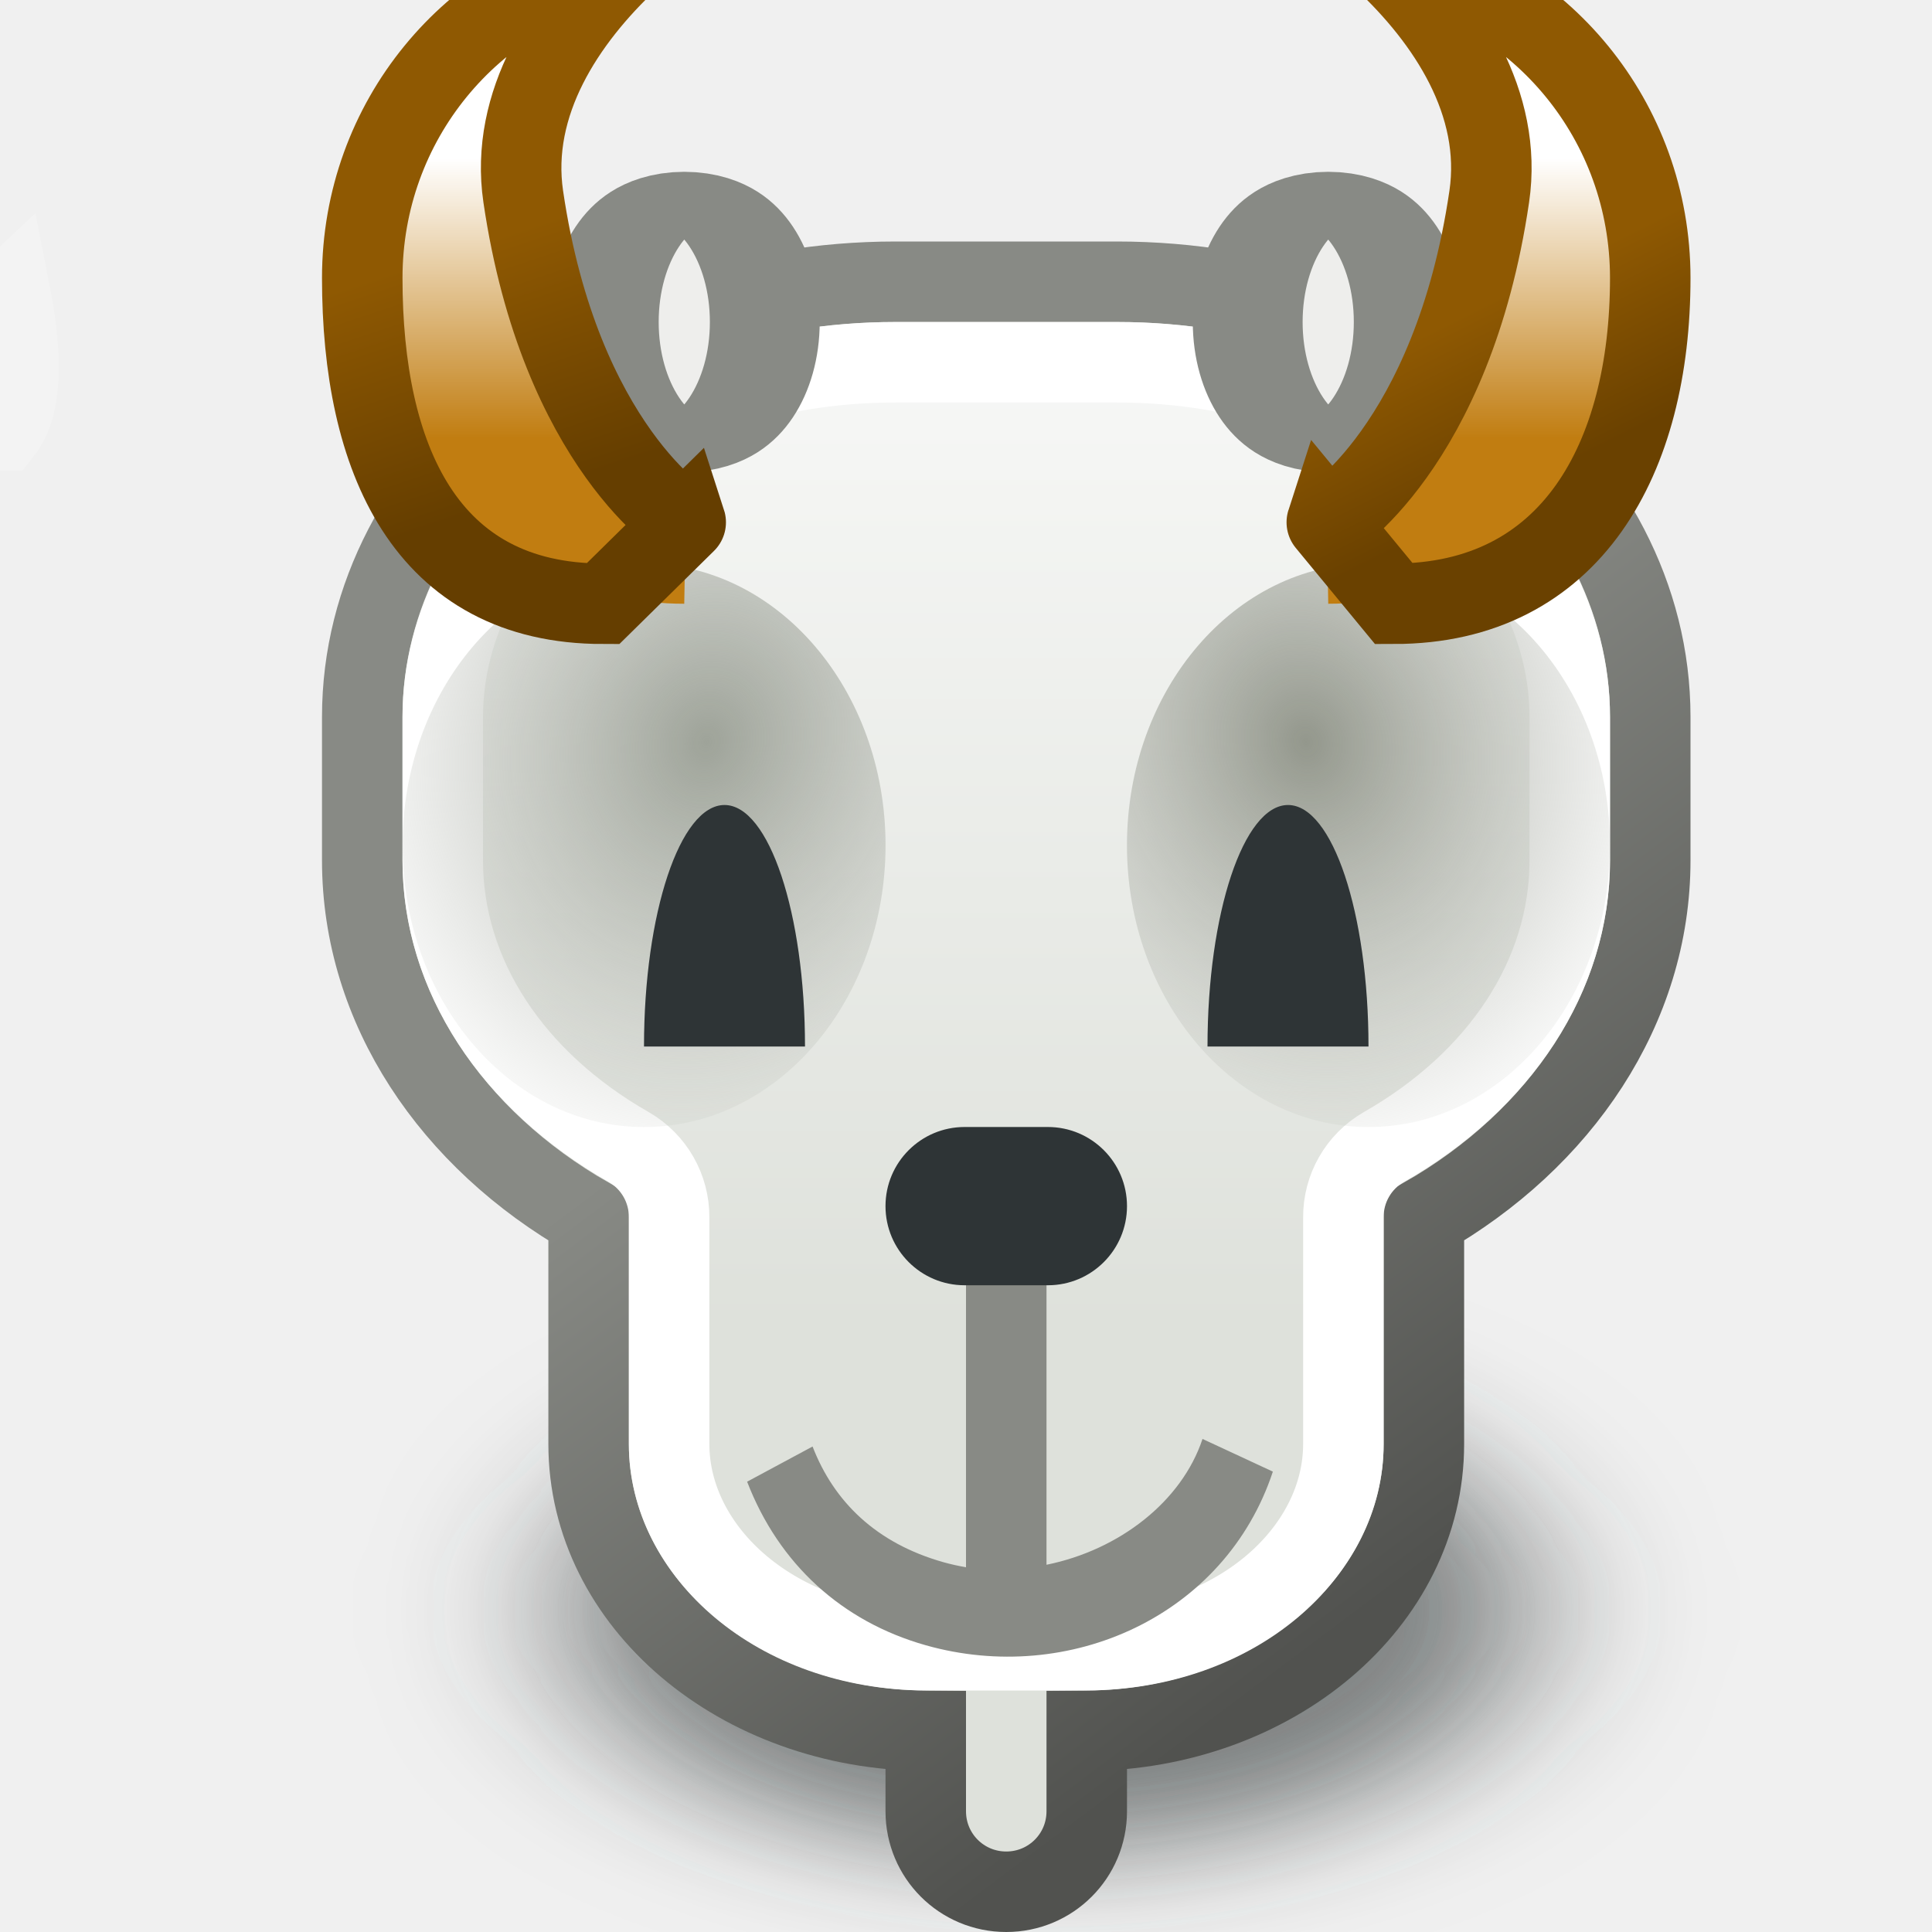
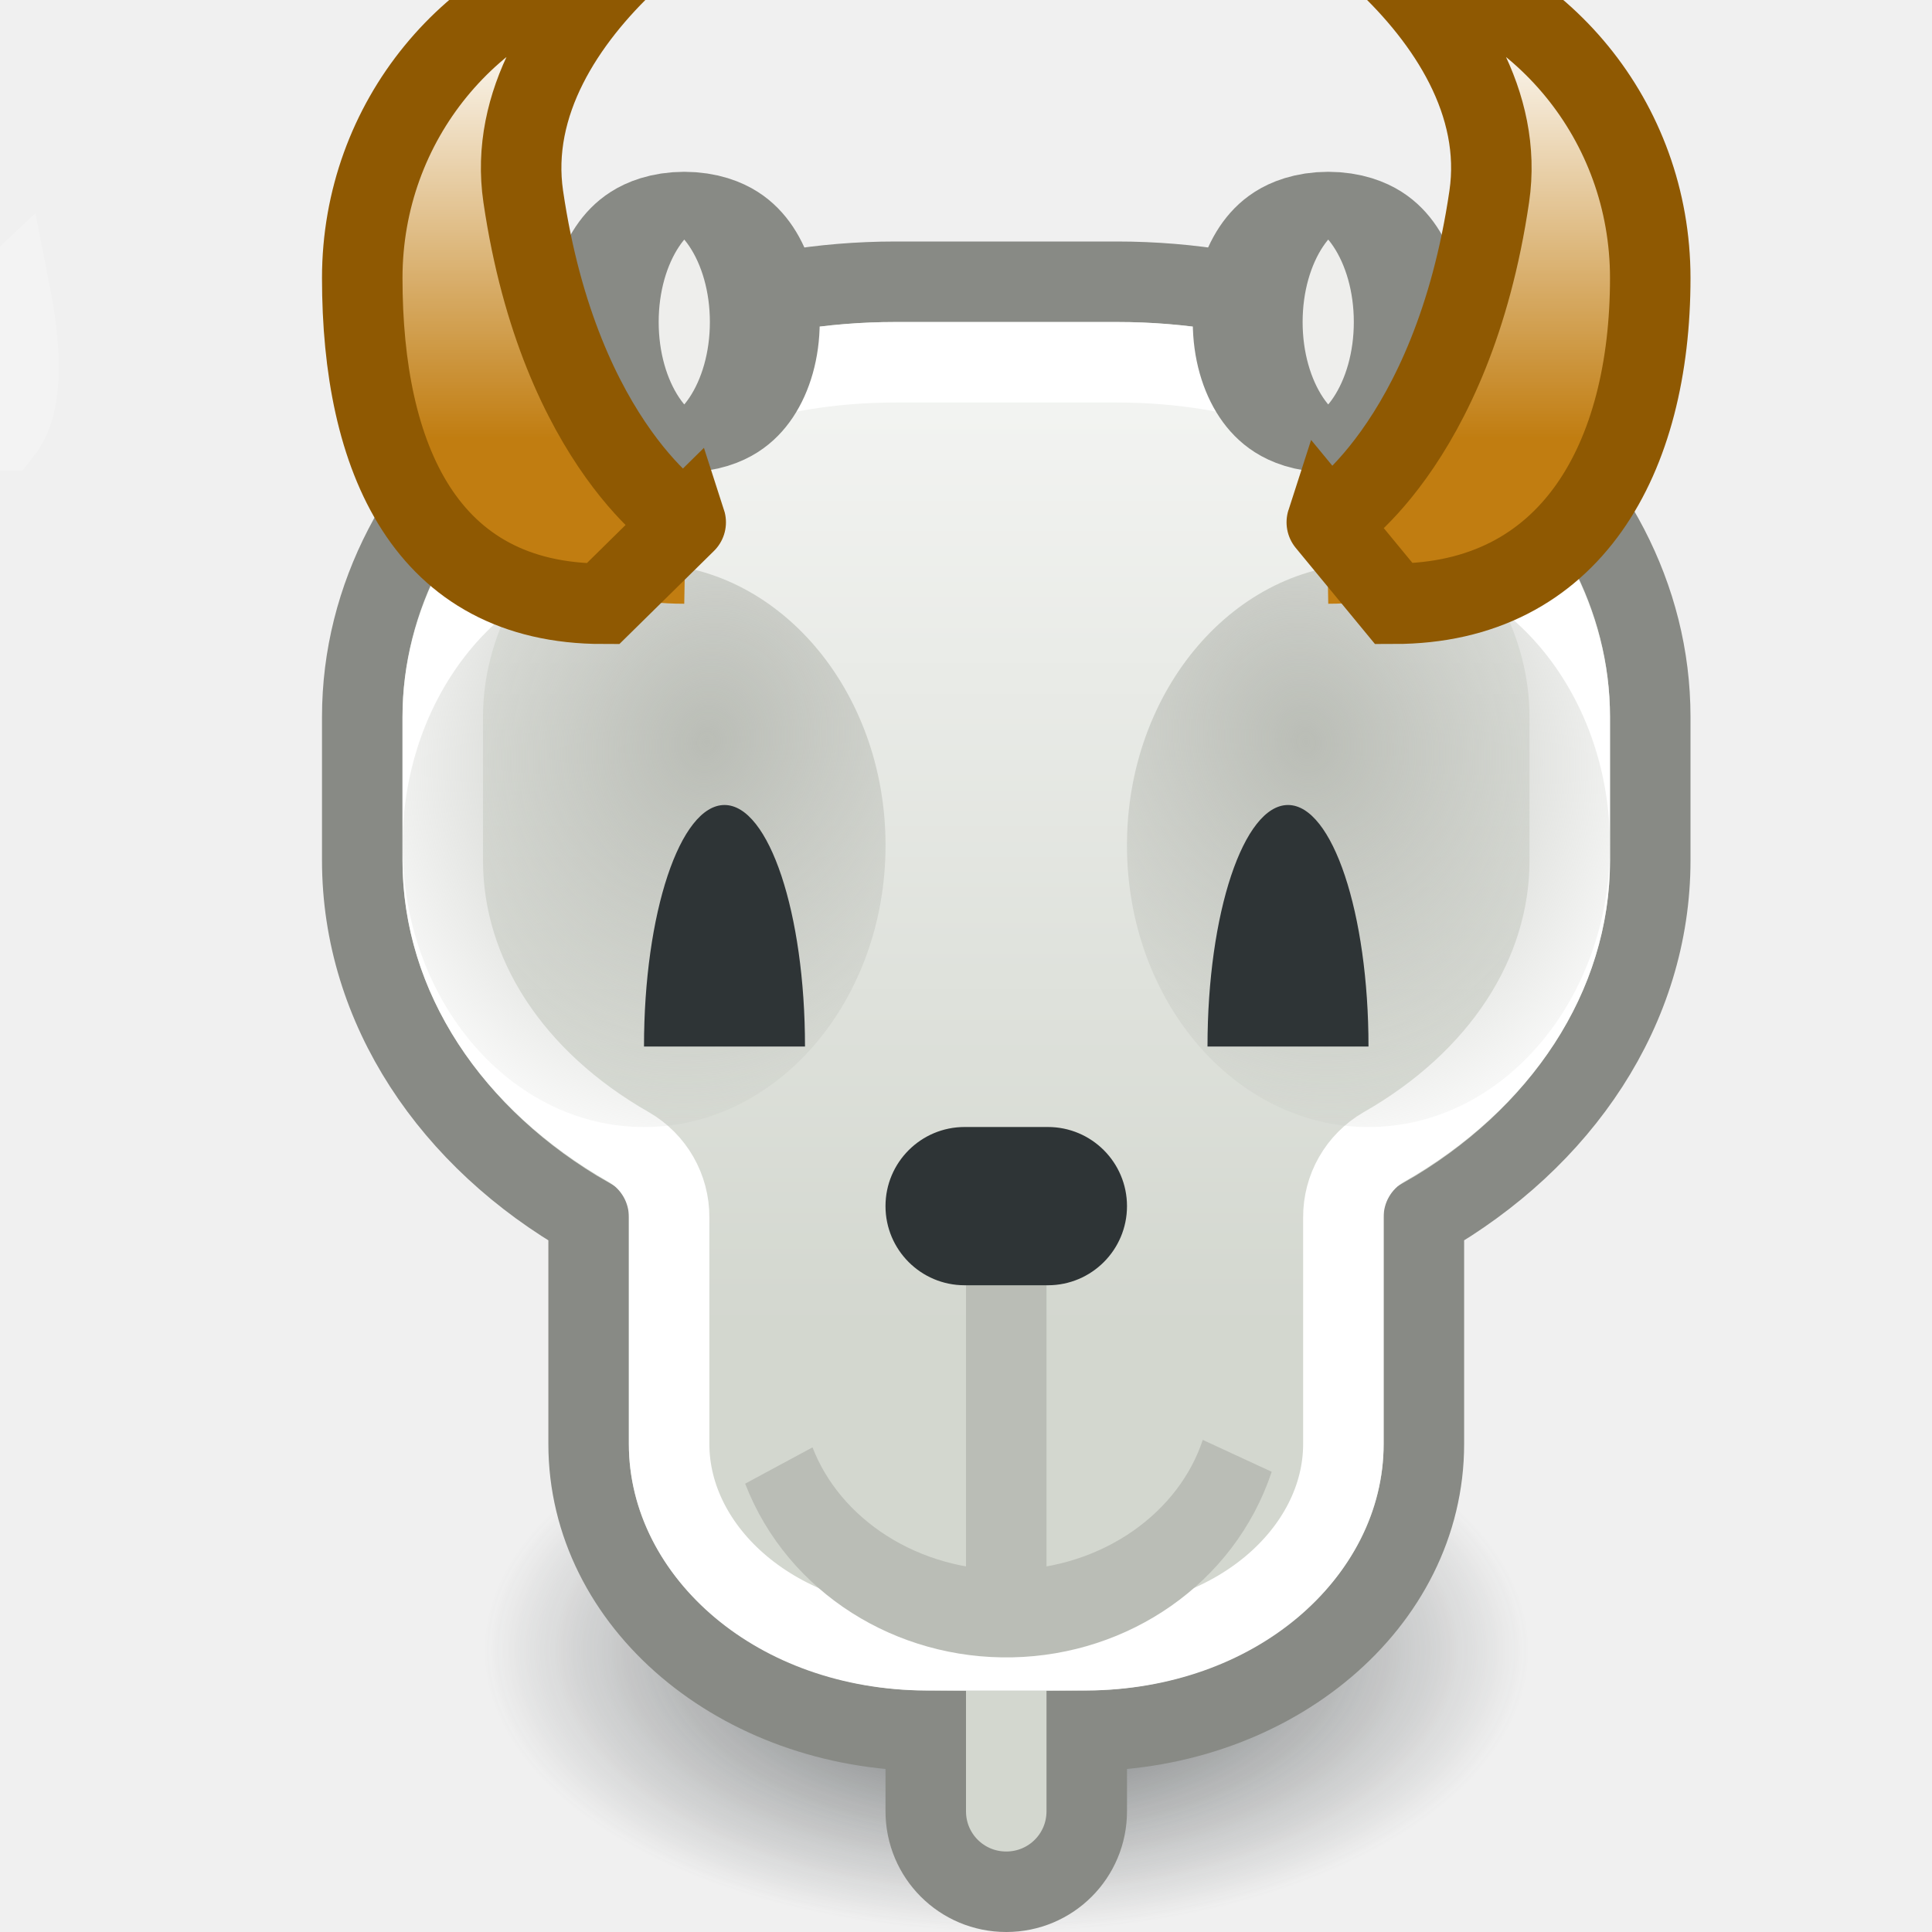
<svg xmlns="http://www.w3.org/2000/svg" xmlns:xlink="http://www.w3.org/1999/xlink" width="24" height="24" id="svg2" version="1.0">
  <defs id="defs4">
-     <linearGradient id="linearGradient3288">
-       <stop id="stop3290" offset="0" style="stop-color:#9ea399;stop-opacity:1" />
-       <stop id="stop3292" offset="1" style="stop-color:#babdb6;stop-opacity:0;" />
-     </linearGradient>
-     <linearGradient id="linearGradient3206">
-       <stop style="stop-color:#8f5902;stop-opacity:1;" offset="0" id="stop3208" />
-       <stop style="stop-color:#653e00;stop-opacity:1" offset="1" id="stop3210" />
-     </linearGradient>
-     <linearGradient id="linearGradient3198">
-       <stop style="stop-color:#8f5902;stop-opacity:1;" offset="0" id="stop3200" />
-       <stop style="stop-color:#6a4100;stop-opacity:1" offset="1" id="stop3202" />
-     </linearGradient>
-     <linearGradient id="linearGradient3190">
-       <stop style="stop-color:#888a85;stop-opacity:1;" offset="0" id="stop3192" />
-       <stop style="stop-color:#51524f;stop-opacity:1" offset="1" id="stop3194" />
+     <linearGradient id="linearGradient3164">
+       <stop style="stop-color:#2e3436;stop-opacity:1;" offset="0" id="stop3166" />
+       <stop style="stop-color:#2e3436;stop-opacity:0;" offset="1" id="stop3168" />
    </linearGradient>
    <linearGradient id="linearGradient3154">
      <stop style="stop-color:white;stop-opacity:1;" offset="0" id="stop3156" />
      <stop style="stop-color:white;stop-opacity:0;" offset="1" id="stop3158" />
    </linearGradient>
    <linearGradient id="linearGradient3134">
      <stop style="stop-color:white;stop-opacity:1;" offset="0" id="stop3136" />
      <stop style="stop-color:white;stop-opacity:0;" offset="1" id="stop3138" />
    </linearGradient>
    <linearGradient id="linearGradient3106">
-       <stop style="stop-color:#93978c;stop-opacity:1" offset="0" id="stop3108" />
+       <stop style="stop-color:#babdb6;stop-opacity:1;" offset="0" id="stop3108" />
      <stop style="stop-color:#babdb6;stop-opacity:0;" offset="1" id="stop3110" />
    </linearGradient>
-     <radialGradient xlink:href="#linearGradient3288" id="radialGradient3112" cx="8.507" cy="9.646" fx="8.507" fy="9.646" r="2.157" gradientTransform="matrix(1.541291,0.465608,-0.481819,2.027283,4.319423e-2,-14.11923)" gradientUnits="userSpaceOnUse" />
+     <radialGradient xlink:href="#linearGradient3106" id="radialGradient3112" cx="8.507" cy="9.646" fx="8.507" fy="9.646" r="2.157" gradientTransform="matrix(1.541291,0.465608,-0.481819,2.027283,4.319423e-2,-14.11923)" gradientUnits="userSpaceOnUse" />
    <radialGradient xlink:href="#linearGradient3106" id="radialGradient3116" gradientUnits="userSpaceOnUse" gradientTransform="matrix(1.541291,0.465608,-0.481819,2.027283,4.319423e-2,-14.11923)" cx="8.507" cy="9.646" fx="8.507" fy="9.646" r="2.157" />
-     <linearGradient xlink:href="#linearGradient3134" id="linearGradient3140" x1="5.438" y1="1.972" x2="5.438" y2="5.443" gradientUnits="userSpaceOnUse" />
-     <linearGradient xlink:href="#linearGradient3134" id="linearGradient3148" gradientUnits="userSpaceOnUse" x1="5.438" y1="1.972" x2="5.438" y2="5.443" gradientTransform="matrix(-1,0,0,1,25,3e-7)" />
+     <linearGradient xlink:href="#linearGradient3134" id="linearGradient3140" x1="5.438" y1="0.235" x2="5.438" y2="5.443" gradientUnits="userSpaceOnUse" />
+     <linearGradient xlink:href="#linearGradient3134" id="linearGradient3148" gradientUnits="userSpaceOnUse" x1="5.438" y1="0.235" x2="5.438" y2="5.443" gradientTransform="matrix(-1,0,0,1,25,3e-7)" />
    <linearGradient xlink:href="#linearGradient3154" id="linearGradient3160" x1="12.5" y1="0.371" x2="12.5" y2="16.492" gradientUnits="userSpaceOnUse" />
-     <linearGradient xlink:href="#linearGradient3190" id="linearGradient3196" x1="11" y1="12" x2="17" y2="20" gradientUnits="userSpaceOnUse" />
-     <linearGradient xlink:href="#linearGradient3198" id="linearGradient3204" x1="18" y1="4" x2="19" y2="6" gradientUnits="userSpaceOnUse" />
-     <linearGradient xlink:href="#linearGradient3206" id="linearGradient3212" x1="6" y1="3" x2="7" y2="6" gradientUnits="userSpaceOnUse" />
-     <filter id="filter3284" x="-0.222" width="1.443" y="-0.285" height="1.57">
-       <feGaussianBlur stdDeviation="0.831" id="feGaussianBlur3286" />
-     </filter>
+     <radialGradient xlink:href="#linearGradient3164" id="radialGradient3170" cx="4.586" cy="13.798" fx="4.586" fy="13.798" r="3.498" gradientTransform="matrix(1,0,0,0.538889,0,6.36252)" gradientUnits="userSpaceOnUse" />
  </defs>
  <g id="layer1">
-     <path style="opacity:0.607;fill:#2e3436;fill-opacity:1;fill-rule:nonzero;stroke:none;stroke-width:1;stroke-linecap:square;stroke-linejoin:miter;marker:none;marker-start:none;marker-mid:none;marker-end:none;stroke-miterlimit:4;stroke-dasharray:none;stroke-dashoffset:0;stroke-opacity:1;visibility:visible;display:inline;overflow:visible;filter:url(#filter3284);enable-background:accumulate" id="path3214" d="M 18,22.5 A 4.5,3.5 0 1 1 9,22.5 A 4.5,3.5 0 1 1 18,22.5 z" transform="matrix(1.333333,0,0,0.8571429,-5,0.7142839)" />
-     <path style="opacity:1;fill:#dee1db;fill-opacity:1;stroke:url(#linearGradient3196);stroke-width:1;stroke-miterlimit:4;stroke-dasharray:none;stroke-opacity:1" d="M 11.125 3.5 C 7.463 3.5 4.5 5.92 4.5 8.906 L 4.5 10.688 C 4.5 12.521 5.607 14.152 7.312 15.125 L 7.312 17.938 C 7.312 19.907 9.182 21.485 11.5 21.5 L 11.5 22.5 C 11.5 23.054 11.946 23.5 12.5 23.5 C 13.054 23.5 13.5 23.054 13.5 22.5 L 13.5 21.5 C 15.818 21.485 17.688 19.907 17.688 17.938 L 17.688 15.125 C 19.393 14.152 20.5 12.521 20.5 10.688 L 20.5 8.906 C 20.5 5.92 17.537 3.5 13.875 3.5 L 11.125 3.5 z " id="rect1872" />
+     <path style="opacity:0.807;fill:url(#radialGradient3170);fill-opacity:1.0;stroke:none;stroke-width:1;stroke-miterlimit:4;stroke-dasharray:none;stroke-opacity:1" id="path3162" d="M 8.084 13.798 A 3.498 1.885 0 1 1  1.088,13.798 A 3.498 1.885 0 1 1  8.084 13.798 z" transform="matrix(1.857695,0,0,1.856865,3.982983,-5.121458)" />
+     <path style="opacity:1;fill:#d3d7cf;fill-opacity:1;stroke:#888a85;stroke-width:1;stroke-miterlimit:4;stroke-dasharray:none;stroke-opacity:1" d="M 11.125 3.5 C 7.463 3.5 4.5 5.92 4.5 8.906 L 4.5 10.688 C 4.5 12.521 5.607 14.152 7.312 15.125 L 7.312 17.938 C 7.312 19.907 9.182 21.485 11.5 21.5 L 11.5 22.5 C 11.5 23.054 11.946 23.5 12.5 23.5 C 13.054 23.5 13.5 23.054 13.5 22.5 L 13.5 21.5 C 15.818 21.485 17.688 19.907 17.688 17.938 L 17.688 15.125 C 19.393 14.152 20.5 12.521 20.5 10.688 L 20.5 8.906 C 20.5 5.92 17.537 3.5 13.875 3.5 L 11.125 3.5 z " id="rect1872" />
    <path style="opacity:1;fill:url(#linearGradient3160);fill-opacity:1.0;stroke:white;stroke-width:1;stroke-miterlimit:4;stroke-dasharray:none;stroke-opacity:1" id="path3152" d="M 11.125,4.5 C 7.905,4.5 5.5,6.583 5.5,8.906 L 5.5,10.688 C 5.5,12.117 6.364,13.424 7.812,14.25 C 8.124,14.431 8.315,14.765 8.312,15.125 L 8.312,17.938 C 8.312,19.273 9.634,20.488 11.5,20.5 L 13.5,20.5 C 15.366,20.488 16.688,19.273 16.688,17.938 L 16.688,15.125 C 16.685,14.765 16.876,14.431 17.188,14.25 C 18.636,13.424 19.5,12.117 19.5,10.688 L 19.5,8.906 C 19.5,6.583 17.095,4.5 13.875,4.5 L 11.125,4.5 z " />
-     <path style="opacity:1;fill:#888a85;fill-opacity:1;stroke:none;stroke-width:1;stroke-miterlimit:4;stroke-dasharray:none;stroke-opacity:1" d="M 12.5 15 C 12.223 15 12 15.233 12 15.531 L 12 19.469 C 11.907 19.453 11.811 19.432 11.719 19.406 C 10.884 19.17 10.359 18.655 10.094 17.969 L 9.281 18.406 C 9.676 19.43 10.458 20.143 11.5 20.438 C 13.28 20.941 15.218 20.077 15.812 18.281 L 14.938 17.875 C 14.68 18.652 13.904 19.255 13 19.438 L 13 15.531 C 13 15.233 12.777 15 12.5 15 z " id="rect2763" />
+     <rect style="opacity:1;fill:#babdb6;fill-opacity:1;stroke:none;stroke-width:1;stroke-miterlimit:4;stroke-dasharray:none;stroke-opacity:1" id="rect2763" width="1" height="5" x="12" y="15" ry="0.539" rx="0.5" />
    <rect style="opacity:1;fill:#2e3436;fill-opacity:1;stroke:none;stroke-width:1;stroke-miterlimit:4;stroke-dasharray:none;stroke-opacity:1" id="rect2765" width="3" height="1.966" x="11" y="14" ry="0.983" />
+     <path style="opacity:1;fill:none;fill-opacity:1;stroke:#babdb6;stroke-width:0.822;stroke-miterlimit:4;stroke-dasharray:none;stroke-opacity:1" id="path2771" d="M 14.768,19.562 A 2.682,2.099 0 0 1 9.678,19.653" transform="matrix(1.118732,0,0,1.321408,-1.152164,-7.764463)" />
+     <path style="opacity:1;fill:#2e3436;fill-opacity:1;stroke:none;stroke-width:1;stroke-miterlimit:4;stroke-dasharray:none;stroke-opacity:1" id="path2313" d="M 10.228 8.785 A 1.168 1.452 0 1 1  7.892,8.785 A 1.168 1.452 0 1 1  10.228 8.785 z" transform="matrix(0,1.284259,-0.688661,0,2.35522,-2.135131)" />
    <path xlink:href="#path2244" style="opacity:0.2;fill:none;fill-opacity:1;fill-rule:evenodd;stroke:white;stroke-width:1;stroke-miterlimit:4;stroke-opacity:1" id="path2266" d="M 4.688,6.812 C 4.516,7.659 4.547,8.264 4.781,8.562 C 6.578,8.563 9.118,8.563 11.281,8.562 C 12.257,8.562 13.456,8.562 13.938,8.562 C 16.039,8.563 18.454,8.563 20.219,8.562 C 20.451,8.267 20.476,7.676 20.312,6.844 C 19.558,7.555 18.566,7.957 17.531,8.188 C 16.376,8.444 15.14,8.516 14.031,8.531 C 14.01,8.532 13.99,8.532 13.969,8.531 C 13.964,8.531 13.949,8.531 13.938,8.531 C 13.933,8.531 13.919,8.533 13.906,8.531 C 13.891,8.531 13.862,8.531 13.844,8.531 C 13.781,8.531 13.719,8.532 13.625,8.531 C 13.384,8.53 13.073,8.531 12.75,8.531 C 12.427,8.531 12.085,8.53 11.844,8.531 C 11.737,8.532 11.659,8.531 11.594,8.531 C 11.569,8.535 11.541,8.53 11.531,8.531 C 11.499,8.535 11.506,8.531 11.5,8.531 C 11.479,8.532 11.458,8.532 11.438,8.531 C 9.915,8.514 8.117,8.408 6.594,7.906 C 5.877,7.67 5.233,7.32 4.688,6.812 z " transform="translate(-20.1876,-3.210909)" />
+     <path style="opacity:1;fill:#2e3436;fill-opacity:1;stroke:none;stroke-width:1;stroke-miterlimit:4;stroke-dasharray:none;stroke-opacity:1" id="path2311" d="M 10.228 8.785 A 1.168 1.452 0 1 1  7.892,8.785 A 1.168 1.452 0 1 1  10.228 8.785 z" transform="matrix(0,1.284261,-2.065983,0,8.454425,-7.135153)" />
+     <path style="opacity:1;fill:#2e3436;fill-opacity:1;stroke:none;stroke-width:1;stroke-miterlimit:4;stroke-dasharray:none;stroke-opacity:1" id="path2315" d="M 10.228 8.785 A 1.168 1.452 0 1 1  7.892,8.785 A 1.168 1.452 0 1 1  10.228 8.785 z" transform="matrix(0,1.284259,-0.688661,0,-9.64477,-2.135131)" />
    <path style="opacity:1;fill:url(#radialGradient3116);fill-opacity:1;stroke:none;stroke-width:1;stroke-miterlimit:4;stroke-dasharray:none;stroke-opacity:1" id="path3114" d="M 10.105 10.437 A 2.157 2.837 0 1 1  5.791,10.437 A 2.157 2.837 0 1 1  10.105 10.437 z" transform="matrix(-1.390856,0,0,1.23367,28.05405,-2.375209)" />
    <path style="fill:#2e3436;fill-opacity:1;stroke:none;stroke-width:1;stroke-miterlimit:4;stroke-opacity:1" d="M 17,13 C 17,11.344 16.552,10 16,10 C 15.448,10 15,11.344 15,13 C 16.206,13 16.084,13 17,13 z " id="path2193" />
    <path style="opacity:1;fill:url(#radialGradient3112);fill-opacity:1.0;stroke:none;stroke-width:1;stroke-miterlimit:4;stroke-dasharray:none;stroke-opacity:1" id="path3104" d="M 10.105 10.437 A 2.157 2.837 0 1 1  5.791,10.437 A 2.157 2.837 0 1 1  10.105 10.437 z" transform="matrix(1.390856,0,0,1.23367,-3.05405,-2.375212)" />
    <path style="fill:#2e3436;fill-opacity:1;stroke:none;stroke-width:1;stroke-miterlimit:4;stroke-opacity:1" d="M 10,13 C 10,11.344 9.552,10 9,10 C 8.448,10 8,11.344 8,13 C 9.015,13 9.177,13 10,13 z " id="path2219" />
    <path style="opacity:1;fill:#eeeeec;fill-opacity:1;stroke:#888a85;stroke-width:1.034;stroke-miterlimit:4;stroke-dasharray:none;stroke-opacity:1" id="path3128" d="M 4.12 2.8 A 0.758 2.118 0 1 1  2.604,2.8 A 0.758 2.118 0 1 1  4.12 2.8 z" transform="matrix(1.319531,0,0,0.708188,4.0641,2.017241)" />
    <path style="opacity:1;fill:#c17d11;fill-opacity:1;stroke:none;stroke-width:1;stroke-miterlimit:4;stroke-dasharray:none;stroke-opacity:1" d="M 7.688,-0.498 C 5.865,-0.12 4.5,1.5 4.5,3.454 C 4.5,5.687 6.292,7.5 8.5,7.5 C 8.5,7.5 8.518,6.488 8.518,6.488 C 8.529,6.522 6.956,5.549 6.5,2.442 C 6.329,1.281 7.022,0.242 7.812,-0.498 C 7.773,-0.491 7.727,-0.506 7.688,-0.498 z " id="path3132" />
-     <path style="opacity:1;fill:url(#linearGradient3140);fill-opacity:1;stroke:url(#linearGradient3212);stroke-width:1;stroke-miterlimit:4;stroke-dasharray:none;stroke-opacity:1" d="M 7.688,-0.498 C 5.865,-0.12 4.5,1.5 4.5,3.454 C 4.5,5.687 5.282,7.5 7.49,7.5 C 7.49,7.5 8.518,6.488 8.518,6.488 C 8.529,6.522 6.956,5.549 6.5,2.442 C 6.329,1.281 7.022,0.242 7.812,-0.498 C 7.773,-0.491 7.727,-0.506 7.688,-0.498 z " id="path3121" />
+     <path style="opacity:1;fill:url(#linearGradient3140);fill-opacity:1.0;stroke:#8f5902;stroke-width:1;stroke-miterlimit:4;stroke-dasharray:none;stroke-opacity:1" d="M 7.688,-0.498 C 5.865,-0.12 4.5,1.5 4.5,3.454 C 4.5,5.687 5.282,7.5 7.49,7.5 C 7.49,7.5 8.518,6.488 8.518,6.488 C 8.529,6.522 6.956,5.549 6.5,2.442 C 6.329,1.281 7.022,0.242 7.812,-0.498 C 7.773,-0.491 7.727,-0.506 7.688,-0.498 z " id="path3121" />
    <path style="opacity:1;fill:#eeeeec;fill-opacity:1;stroke:#888a85;stroke-width:1.034;stroke-miterlimit:4;stroke-dasharray:none;stroke-opacity:1" id="path3142" d="M 4.12 2.8 A 0.758 2.118 0 1 1  2.604,2.8 A 0.758 2.118 0 1 1  4.12 2.8 z" transform="matrix(-1.319531,0,0,0.708188,20.9359,2.017241)" />
    <path style="opacity:1;fill:#c17d11;fill-opacity:1;stroke:none;stroke-width:1;stroke-miterlimit:4;stroke-dasharray:none;stroke-opacity:1" d="M 17.312,-0.498 C 19.135,-0.12 20.5,1.5 20.5,3.454 C 20.5,5.687 18.708,7.5 16.5,7.5 C 16.5,7.5 16.482,6.488 16.482,6.488 C 16.471,6.522 18.044,5.549 18.5,2.442 C 18.671,1.281 17.978,0.242 17.187,-0.498 C 17.227,-0.491 17.273,-0.506 17.312,-0.498 z " id="path3144" />
-     <path style="opacity:1;fill:url(#linearGradient3148);fill-opacity:1;stroke:url(#linearGradient3204);stroke-width:1;stroke-miterlimit:4;stroke-dasharray:none;stroke-opacity:1" d="M 17.312,-0.498 C 19.135,-0.12 20.5,1.5 20.5,3.454 C 20.5,5.687 19.524,7.5 17.316,7.5 C 17.316,7.5 16.482,6.488 16.482,6.488 C 16.471,6.522 18.044,5.549 18.5,2.442 C 18.671,1.281 17.978,0.242 17.187,-0.498 C 17.227,-0.491 17.273,-0.506 17.312,-0.498 z " id="path3146" />
+     <path style="opacity:1;fill:url(#linearGradient3148);fill-opacity:1;stroke:#8f5902;stroke-width:1;stroke-miterlimit:4;stroke-dasharray:none;stroke-opacity:1" d="M 17.312,-0.498 C 19.135,-0.12 20.5,1.5 20.5,3.454 C 20.5,5.687 19.524,7.5 17.316,7.5 C 17.316,7.5 16.482,6.488 16.482,6.488 C 16.471,6.522 18.044,5.549 18.5,2.442 C 18.671,1.281 17.978,0.242 17.187,-0.498 C 17.227,-0.491 17.273,-0.506 17.312,-0.498 z " id="path3146" />
  </g>
</svg>
